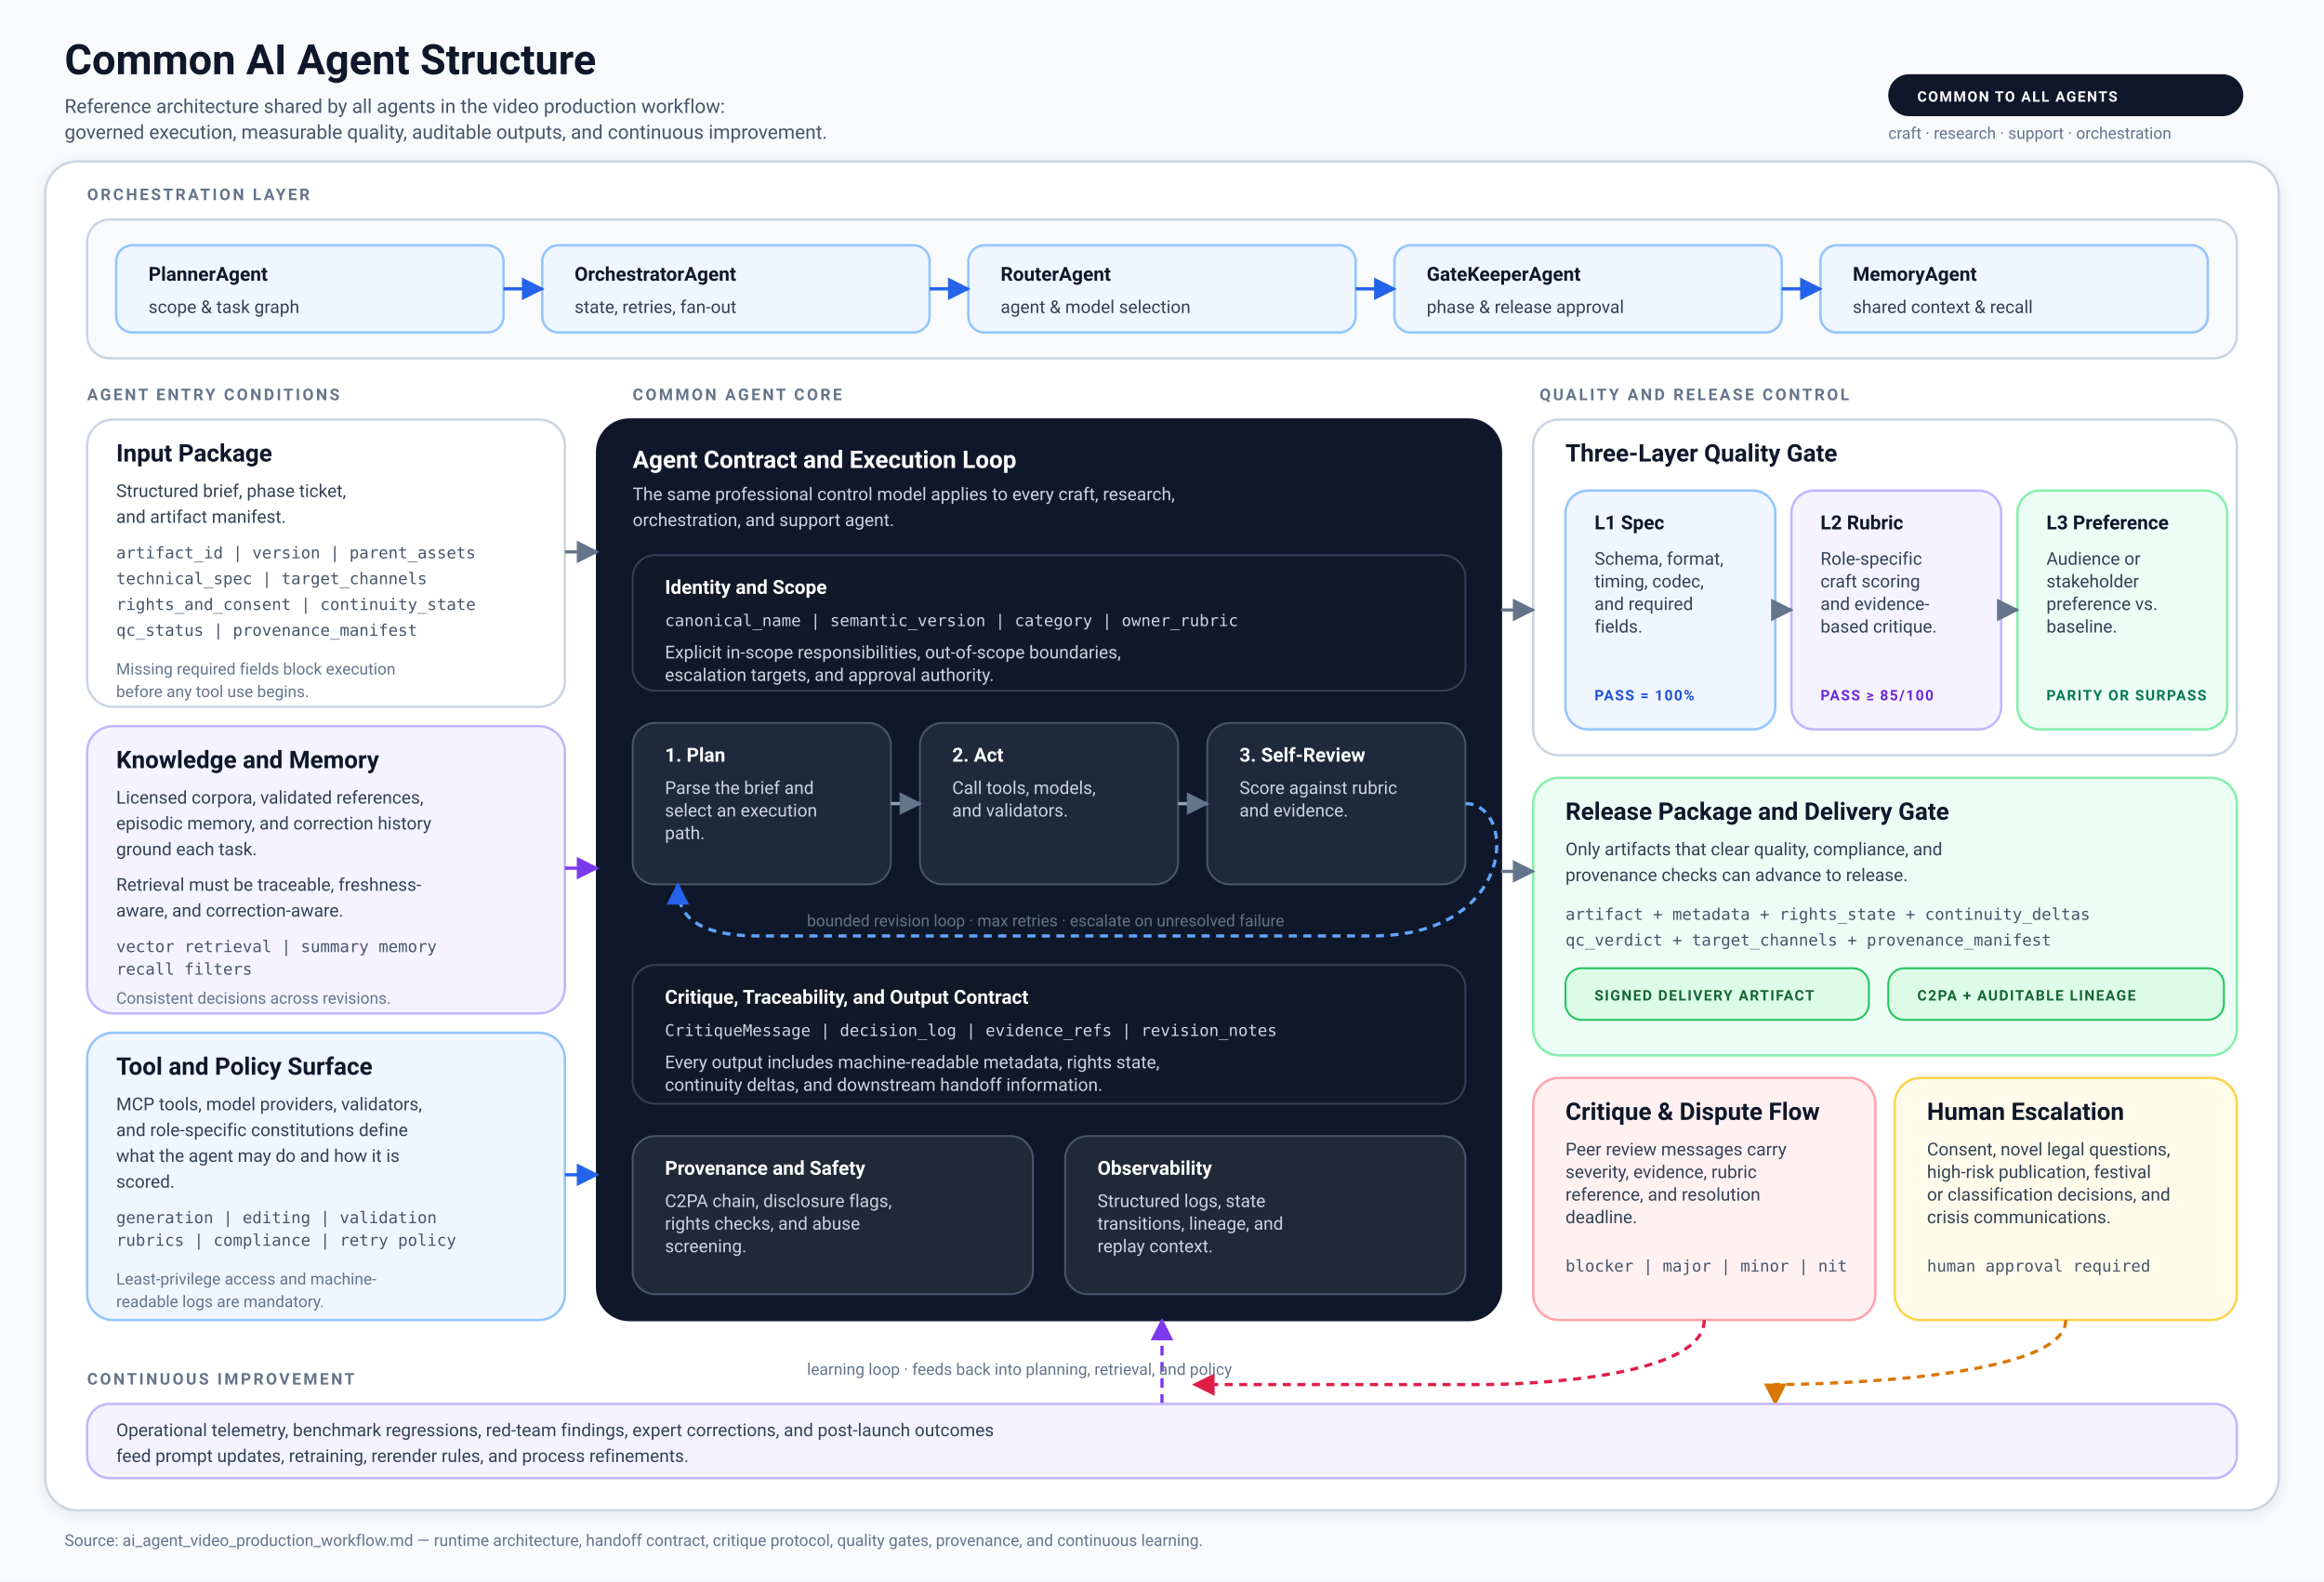
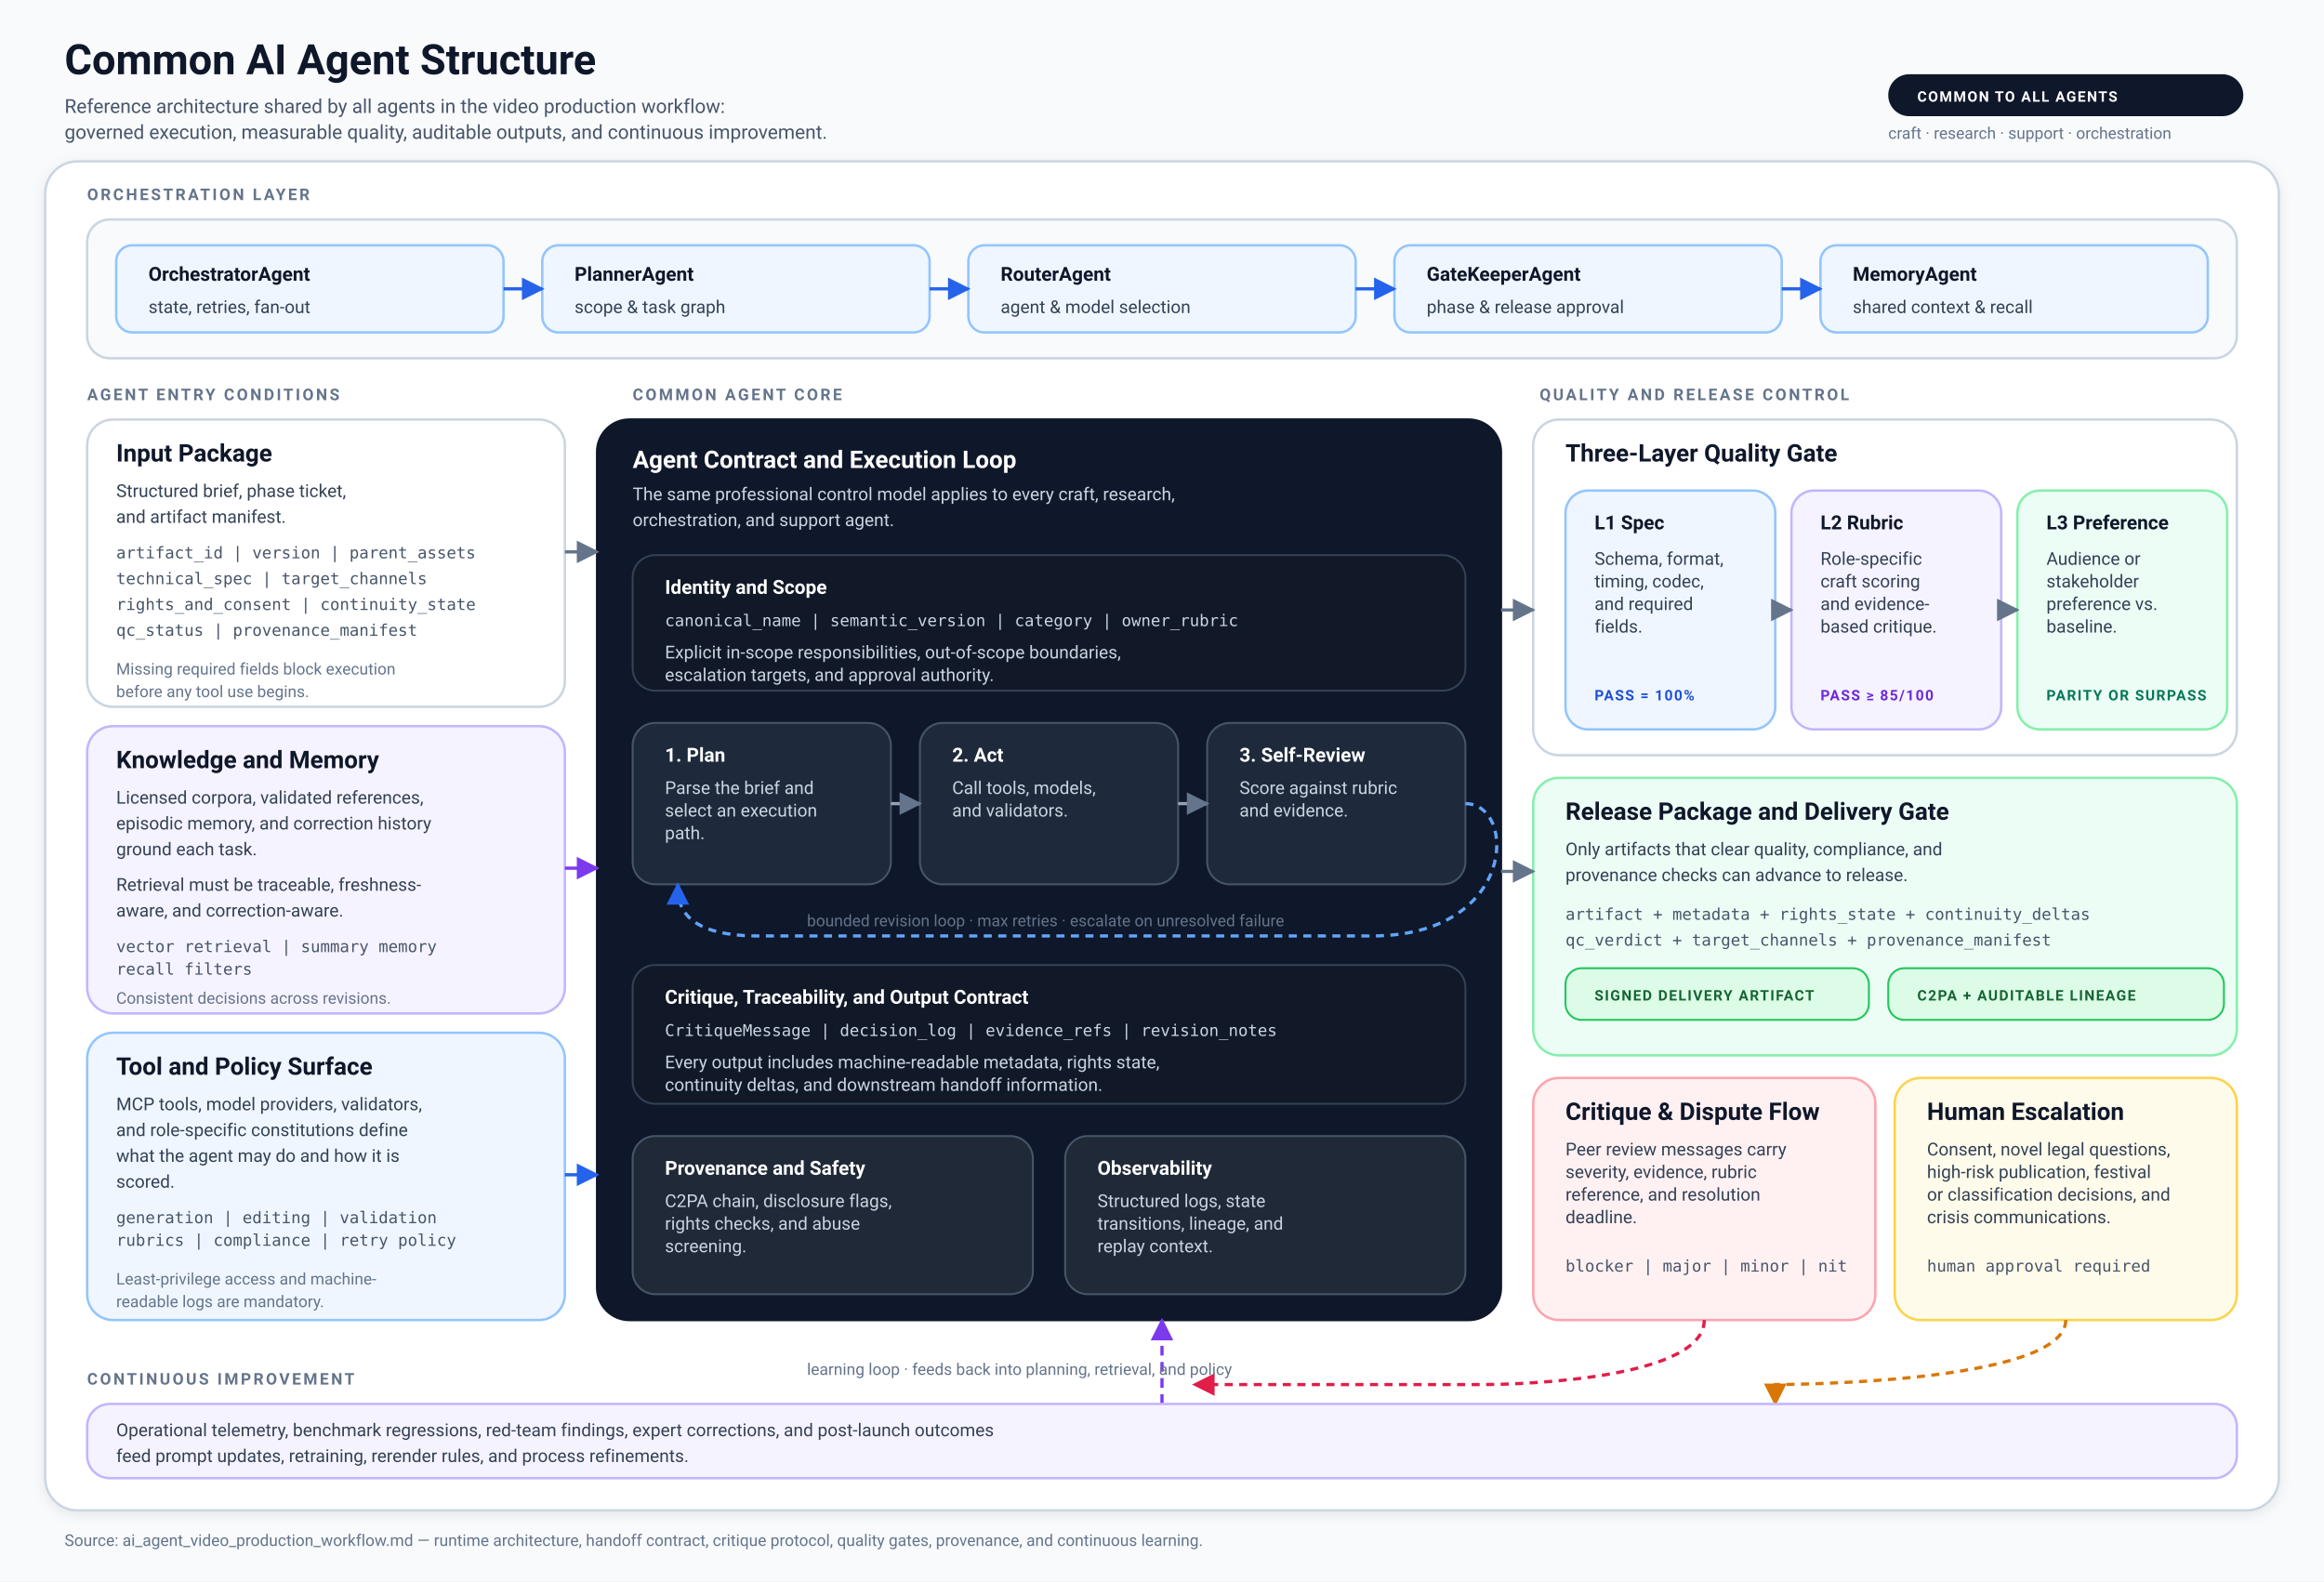
<svg xmlns="http://www.w3.org/2000/svg" viewBox="0 0 1440 980" role="img">
  <defs>
    <style>
      .bg { fill: #F8FAFC; }
      .panel { fill: #FFFFFF; stroke: #CBD5E1; stroke-width: 1.5; }
      .panel-soft { fill: #F8FAFC; stroke: #CBD5E1; stroke-width: 1.5; }
      .panel-dark { fill: #0F172A; stroke: #0F172A; stroke-width: 1.5; }
      .panel-blue { fill: #EFF6FF; stroke: #93C5FD; stroke-width: 1.5; }
      .panel-green { fill: #ECFDF5; stroke: #86EFAC; stroke-width: 1.5; }
      .panel-amber { fill: #FFFBEB; stroke: #FCD34D; stroke-width: 1.5; }
      .panel-purple { fill: #F5F3FF; stroke: #C4B5FD; stroke-width: 1.5; }
      .panel-rose { fill: #FFF1F2; stroke: #FDA4AF; stroke-width: 1.5; }
      .title { font: 700 26px -apple-system, BlinkMacSystemFont, 'Segoe UI', Roboto, Helvetica, Arial, sans-serif; fill: #0F172A; }
      .subtitle { font: 400 12px -apple-system, BlinkMacSystemFont, 'Segoe UI', Roboto, Helvetica, Arial, sans-serif; fill: #475569; }
      .section { font: 700 10px -apple-system, BlinkMacSystemFont, 'Segoe UI', Roboto, Helvetica, Arial, sans-serif; letter-spacing: 1.4px; fill: #64748B; }
      .h1 { font: 700 15px -apple-system, BlinkMacSystemFont, 'Segoe UI', Roboto, Helvetica, Arial, sans-serif; fill: #0F172A; }
      .h1-dark { font: 700 15px -apple-system, BlinkMacSystemFont, 'Segoe UI', Roboto, Helvetica, Arial, sans-serif; fill: #FFFFFF; }
      .h2 { font: 700 12px -apple-system, BlinkMacSystemFont, 'Segoe UI', Roboto, Helvetica, Arial, sans-serif; fill: #0F172A; }
      .h2w { font: 700 12px -apple-system, BlinkMacSystemFont, 'Segoe UI', Roboto, Helvetica, Arial, sans-serif; fill: #FFFFFF; }
      .body { font: 400 11px -apple-system, BlinkMacSystemFont, 'Segoe UI', Roboto, Helvetica, Arial, sans-serif; fill: #334155; }
      .body-dark { font: 400 11px -apple-system, BlinkMacSystemFont, 'Segoe UI', Roboto, Helvetica, Arial, sans-serif; fill: #CBD5E1; }
      .mono { font: 400 10px ui-monospace, 'SF Mono', Menlo, Consolas, monospace; fill: #475569; }
      .mono-dark { font: 400 10px ui-monospace, 'SF Mono', Menlo, Consolas, monospace; fill: #CBD5E1; }
      .badge { font: 700 9px -apple-system, BlinkMacSystemFont, 'Segoe UI', Roboto, Helvetica, Arial, sans-serif; letter-spacing: 0.8px; }
      .small { font: 400 10px -apple-system, BlinkMacSystemFont, 'Segoe UI', Roboto, Helvetica, Arial, sans-serif; fill: #64748B; }
      .footer { font: 400 10px -apple-system, BlinkMacSystemFont, 'Segoe UI', Roboto, Helvetica, Arial, sans-serif; fill: #64748B; }
    </style>
    <marker id="arrow-slate" viewBox="0 0 10 10" refX="9" refY="5" markerWidth="7" markerHeight="7" orient="auto-start-reverse">
      <path d="M 0 0 L 10 5 L 0 10 z" fill="#64748B" />
    </marker>
    <marker id="arrow-blue" viewBox="0 0 10 10" refX="9" refY="5" markerWidth="7" markerHeight="7" orient="auto-start-reverse">
      <path d="M 0 0 L 10 5 L 0 10 z" fill="#2563EB" />
    </marker>
    <marker id="arrow-green" viewBox="0 0 10 10" refX="9" refY="5" markerWidth="7" markerHeight="7" orient="auto-start-reverse">
      <path d="M 0 0 L 10 5 L 0 10 z" fill="#059669" />
    </marker>
    <marker id="arrow-purple" viewBox="0 0 10 10" refX="9" refY="5" markerWidth="7" markerHeight="7" orient="auto-start-reverse">
      <path d="M 0 0 L 10 5 L 0 10 z" fill="#7C3AED" />
    </marker>
    <marker id="arrow-amber" viewBox="0 0 10 10" refX="9" refY="5" markerWidth="7" markerHeight="7" orient="auto-start-reverse">
      <path d="M 0 0 L 10 5 L 0 10 z" fill="#D97706" />
    </marker>
    <marker id="arrow-rose" viewBox="0 0 10 10" refX="9" refY="5" markerWidth="7" markerHeight="7" orient="auto-start-reverse">
      <path d="M 0 0 L 10 5 L 0 10 z" fill="#E11D48" />
    </marker>
    <filter id="shadow" x="-20%" y="-20%" width="140%" height="140%">
      <feDropShadow dx="0" dy="2" stdDeviation="4" flood-color="#0F172A" flood-opacity="0.08" />
    </filter>
  </defs>
  <rect class="bg" x="0" y="0" width="1440" height="980" />
  <text x="40" y="46" class="title">Common AI Agent Structure</text>
  <text x="40" y="70" class="subtitle">Reference architecture shared by all agents in the video production workflow:</text>
  <text x="40" y="86" class="subtitle">governed execution, measurable quality, auditable outputs, and continuous improvement.</text>
  <rect x="1170" y="46" width="220" height="26" rx="13" fill="#0F172A" />
  <text x="1188" y="63" class="badge" fill="#FFFFFF">COMMON TO ALL AGENTS</text>
  <text x="1170" y="86" class="small">craft · research · support · orchestration</text>
  <g filter="url(#shadow)">
    <rect x="28" y="100" width="1384" height="836" rx="20" fill="#FFFFFF" stroke="#CBD5E1" stroke-width="1.5" />
  </g>
  <text x="54" y="124" class="section">ORCHESTRATION LAYER</text>
  <rect x="54" y="136" width="1332" height="86" rx="14" class="panel-soft" />
  <rect x="72" y="152" width="240" height="54" rx="10" class="panel-blue" />
-   <text x="92" y="174" class="h2">PlannerAgent</text>
-   <text x="92" y="194" class="body">scope &amp; task graph</text>
+   <text x="92" y="174" class="h2">OrchestratorAgent</text>
+   <text x="92" y="194" class="body">state, retries, fan-out</text>
  <rect x="336" y="152" width="240" height="54" rx="10" class="panel-blue" />
-   <text x="356" y="174" class="h2">OrchestratorAgent</text>
-   <text x="356" y="194" class="body">state, retries, fan-out</text>
+   <text x="356" y="174" class="h2">PlannerAgent</text>
+   <text x="356" y="194" class="body">scope &amp; task graph</text>
  <rect x="600" y="152" width="240" height="54" rx="10" class="panel-blue" />
  <text x="620" y="174" class="h2">RouterAgent</text>
  <text x="620" y="194" class="body">agent &amp; model selection</text>
  <rect x="864" y="152" width="240" height="54" rx="10" class="panel-blue" />
  <text x="884" y="174" class="h2">GateKeeperAgent</text>
  <text x="884" y="194" class="body">phase &amp; release approval</text>
  <rect x="1128" y="152" width="240" height="54" rx="10" class="panel-blue" />
  <text x="1148" y="174" class="h2">MemoryAgent</text>
  <text x="1148" y="194" class="body">shared context &amp; recall</text>
  <line x1="312" y1="179" x2="336" y2="179" stroke="#2563EB" stroke-width="2" marker-end="url(#arrow-blue)" />
  <line x1="576" y1="179" x2="600" y2="179" stroke="#2563EB" stroke-width="2" marker-end="url(#arrow-blue)" />
  <line x1="840" y1="179" x2="864" y2="179" stroke="#2563EB" stroke-width="2" marker-end="url(#arrow-blue)" />
  <line x1="1104" y1="179" x2="1128" y2="179" stroke="#2563EB" stroke-width="2" marker-end="url(#arrow-blue)" />
  <text x="54" y="248" class="section">AGENT ENTRY CONDITIONS</text>
  <text x="392" y="248" class="section">COMMON AGENT CORE</text>
  <text x="954" y="248" class="section">QUALITY AND RELEASE CONTROL</text>
  <rect x="54" y="260" width="296" height="178" rx="16" class="panel" />
  <text x="72" y="286" class="h1">Input Package</text>
  <text x="72" y="308" class="body">Structured brief, phase ticket,</text>
  <text x="72" y="324" class="body">and artifact manifest.</text>
  <text x="72" y="346" class="mono">artifact_id | version | parent_assets</text>
  <text x="72" y="362" class="mono">technical_spec | target_channels</text>
  <text x="72" y="378" class="mono">rights_and_consent | continuity_state</text>
  <text x="72" y="394" class="mono">qc_status | provenance_manifest</text>
  <text x="72" y="418" class="small">Missing required fields block execution</text>
  <text x="72" y="432" class="small">before any tool use begins.</text>
  <rect x="54" y="450" width="296" height="178" rx="16" class="panel-purple" />
  <text x="72" y="476" class="h1">Knowledge and Memory</text>
  <text x="72" y="498" class="body">Licensed corpora, validated references,</text>
  <text x="72" y="514" class="body">episodic memory, and correction history</text>
  <text x="72" y="530" class="body">ground each task.</text>
  <text x="72" y="552" class="body">Retrieval must be traceable, freshness-</text>
  <text x="72" y="568" class="body">aware, and correction-aware.</text>
  <text x="72" y="590" class="mono">vector retrieval | summary memory</text>
  <text x="72" y="604" class="mono">recall filters</text>
  <text x="72" y="622" class="small">Consistent decisions across revisions.</text>
  <rect x="54" y="640" width="296" height="178" rx="16" class="panel-blue" />
  <text x="72" y="666" class="h1">Tool and Policy Surface</text>
  <text x="72" y="688" class="body">MCP tools, model providers, validators,</text>
  <text x="72" y="704" class="body">and role-specific constitutions define</text>
  <text x="72" y="720" class="body">what the agent may do and how it is</text>
  <text x="72" y="736" class="body">scored.</text>
  <text x="72" y="758" class="mono">generation | editing | validation</text>
  <text x="72" y="772" class="mono">rubrics | compliance | retry policy</text>
  <text x="72" y="796" class="small">Least-privilege access and machine-</text>
  <text x="72" y="810" class="small">readable logs are mandatory.</text>
  <rect x="370" y="260" width="560" height="558" rx="20" class="panel-dark" />
  <text x="392" y="290" class="h1-dark">Agent Contract and Execution Loop</text>
  <text x="392" y="310" class="body-dark">The same professional control model applies to every craft, research,</text>
  <text x="392" y="326" class="body-dark">orchestration, and support agent.</text>
  <rect x="392" y="344" width="516" height="84" rx="14" fill="#111827" stroke="#334155" stroke-width="1.2" />
  <text x="412" y="368" class="h2w">Identity and Scope</text>
  <text x="412" y="388" class="mono-dark">canonical_name | semantic_version | category | owner_rubric</text>
  <text x="412" y="408" class="body-dark">Explicit in-scope responsibilities, out-of-scope boundaries,</text>
  <text x="412" y="422" class="body-dark">escalation targets, and approval authority.</text>
  <rect x="392" y="448" width="160" height="100" rx="14" fill="#1E293B" stroke="#475569" stroke-width="1.2" />
  <text x="412" y="472" class="h2w">1. Plan</text>
  <text x="412" y="492" class="body-dark">Parse the brief and</text>
  <text x="412" y="506" class="body-dark">select an execution</text>
  <text x="412" y="520" class="body-dark">path.</text>
  <rect x="570" y="448" width="160" height="100" rx="14" fill="#1E293B" stroke="#475569" stroke-width="1.2" />
  <text x="590" y="472" class="h2w">2. Act</text>
  <text x="590" y="492" class="body-dark">Call tools, models,</text>
  <text x="590" y="506" class="body-dark">and validators.</text>
  <rect x="748" y="448" width="160" height="100" rx="14" fill="#1E293B" stroke="#475569" stroke-width="1.2" />
  <text x="768" y="472" class="h2w">3. Self-Review</text>
  <text x="768" y="492" class="body-dark">Score against rubric</text>
  <text x="768" y="506" class="body-dark">and evidence.</text>
  <line x1="552" y1="498" x2="570" y2="498" stroke="#94A3B8" stroke-width="2" marker-end="url(#arrow-slate)" />
  <line x1="730" y1="498" x2="748" y2="498" stroke="#94A3B8" stroke-width="2" marker-end="url(#arrow-slate)" />
  <path d="M 908 498 C 940 498 940 580 850 580 L 470 580 C 420 580 420 558 420 548" fill="none" stroke="#60A5FA" stroke-width="2" marker-end="url(#arrow-blue)" stroke-dasharray="5 4" />
  <text x="500" y="574" class="small" fill="#93C5FD">bounded revision loop · max retries · escalate on unresolved failure</text>
  <rect x="392" y="598" width="516" height="86" rx="14" fill="#111827" stroke="#334155" stroke-width="1.2" />
  <text x="412" y="622" class="h2w">Critique, Traceability, and Output Contract</text>
  <text x="412" y="642" class="mono-dark">CritiqueMessage | decision_log | evidence_refs | revision_notes</text>
  <text x="412" y="662" class="body-dark">Every output includes machine-readable metadata, rights state,</text>
  <text x="412" y="676" class="body-dark">continuity deltas, and downstream handoff information.</text>
  <rect x="392" y="704" width="248" height="98" rx="14" fill="#1F2937" stroke="#475569" stroke-width="1.2" />
  <text x="412" y="728" class="h2w">Provenance and Safety</text>
  <text x="412" y="748" class="body-dark">C2PA chain, disclosure flags,</text>
  <text x="412" y="762" class="body-dark">rights checks, and abuse</text>
  <text x="412" y="776" class="body-dark">screening.</text>
  <rect x="660" y="704" width="248" height="98" rx="14" fill="#1F2937" stroke="#475569" stroke-width="1.2" />
  <text x="680" y="728" class="h2w">Observability</text>
  <text x="680" y="748" class="body-dark">Structured logs, state</text>
  <text x="680" y="762" class="body-dark">transitions, lineage, and</text>
  <text x="680" y="776" class="body-dark">replay context.</text>
  <rect x="950" y="260" width="436" height="208" rx="16" class="panel" />
  <text x="970" y="286" class="h1">Three-Layer Quality Gate</text>
  <rect x="970" y="304" width="130" height="148" rx="14" class="panel-blue" />
  <text x="988" y="328" class="h2">L1 Spec</text>
  <text x="988" y="350" class="body">Schema, format,</text>
  <text x="988" y="364" class="body">timing, codec,</text>
  <text x="988" y="378" class="body">and required</text>
  <text x="988" y="392" class="body">fields.</text>
  <text x="988" y="434" class="badge" fill="#1D4ED8">PASS = 100%</text>
  <rect x="1110" y="304" width="130" height="148" rx="14" class="panel-purple" />
  <text x="1128" y="328" class="h2">L2 Rubric</text>
  <text x="1128" y="350" class="body">Role-specific</text>
  <text x="1128" y="364" class="body">craft scoring</text>
  <text x="1128" y="378" class="body">and evidence-</text>
  <text x="1128" y="392" class="body">based critique.</text>
  <text x="1128" y="434" class="badge" fill="#6D28D9">PASS ≥ 85/100</text>
  <rect x="1250" y="304" width="130" height="148" rx="14" class="panel-green" />
  <text x="1268" y="328" class="h2">L3 Preference</text>
  <text x="1268" y="350" class="body">Audience or</text>
  <text x="1268" y="364" class="body">stakeholder</text>
  <text x="1268" y="378" class="body">preference vs.</text>
  <text x="1268" y="392" class="body">baseline.</text>
  <text x="1268" y="434" class="badge" fill="#047857">PARITY OR SURPASS</text>
  <line x1="1100" y1="378" x2="1110" y2="378" stroke="#64748B" stroke-width="2" marker-end="url(#arrow-slate)" />
  <line x1="1240" y1="378" x2="1250" y2="378" stroke="#64748B" stroke-width="2" marker-end="url(#arrow-slate)" />
  <rect x="950" y="482" width="436" height="172" rx="16" class="panel-green" />
  <text x="970" y="508" class="h1">Release Package and Delivery Gate</text>
  <text x="970" y="530" class="body">Only artifacts that clear quality, compliance, and</text>
  <text x="970" y="546" class="body">provenance checks can advance to release.</text>
  <text x="970" y="570" class="mono">artifact + metadata + rights_state + continuity_deltas</text>
  <text x="970" y="586" class="mono">qc_verdict + target_channels + provenance_manifest</text>
  <rect x="970" y="600" width="188" height="32" rx="10" fill="#DCFCE7" stroke="#22C55E" stroke-width="1.2" />
  <text x="988" y="620" class="badge" fill="#166534">SIGNED DELIVERY ARTIFACT</text>
  <rect x="1170" y="600" width="208" height="32" rx="10" fill="#DCFCE7" stroke="#22C55E" stroke-width="1.2" />
  <text x="1188" y="620" class="badge" fill="#166534">C2PA + AUDITABLE LINEAGE</text>
  <rect x="950" y="668" width="212" height="150" rx="16" class="panel-rose" />
  <text x="970" y="694" class="h1">Critique &amp; Dispute Flow</text>
  <text x="970" y="716" class="body">Peer review messages carry</text>
  <text x="970" y="730" class="body">severity, evidence, rubric</text>
  <text x="970" y="744" class="body">reference, and resolution</text>
  <text x="970" y="758" class="body">deadline.</text>
  <text x="970" y="788" class="mono">blocker | major | minor | nit</text>
  <rect x="1174" y="668" width="212" height="150" rx="16" class="panel-amber" />
  <text x="1194" y="694" class="h1">Human Escalation</text>
  <text x="1194" y="716" class="body">Consent, novel legal questions,</text>
  <text x="1194" y="730" class="body">high-risk publication, festival</text>
  <text x="1194" y="744" class="body">or classification decisions, and</text>
  <text x="1194" y="758" class="body">crisis communications.</text>
  <text x="1194" y="788" class="mono">human approval required</text>
  <line x1="350" y1="342" x2="370" y2="342" stroke="#64748B" stroke-width="2" marker-end="url(#arrow-slate)" />
  <line x1="350" y1="538" x2="370" y2="538" stroke="#7C3AED" stroke-width="2" marker-end="url(#arrow-purple)" />
  <line x1="350" y1="728" x2="370" y2="728" stroke="#2563EB" stroke-width="2" marker-end="url(#arrow-blue)" />
  <line x1="930" y1="540" x2="950" y2="540" stroke="#64748B" stroke-width="2" marker-end="url(#arrow-slate)" />
  <line x1="930" y1="378" x2="950" y2="378" stroke="#64748B" stroke-width="2" marker-end="url(#arrow-slate)" />
  <path d="M 1056 818 C 1056 858 920 858 920 858 L 740 858" fill="none" stroke="#E11D48" stroke-width="2" marker-end="url(#arrow-rose)" stroke-dasharray="5 4" />
  <path d="M 1280 818 C 1280 858 1100 858 1100 858 L 1100 870" fill="none" stroke="#D97706" stroke-width="2" marker-end="url(#arrow-amber)" stroke-dasharray="5 4" />
  <path d="M 720 870 L 720 818" fill="none" stroke="#7C3AED" stroke-width="2" marker-end="url(#arrow-purple)" stroke-dasharray="6 4" />
  <text x="500" y="852" class="small" fill="#7C3AED">learning loop · feeds back into planning, retrieval, and policy</text>
  <text x="54" y="858" class="section">CONTINUOUS IMPROVEMENT</text>
  <rect x="54" y="870" width="1332" height="46" rx="14" class="panel-purple" />
  <text x="72" y="890" class="body">Operational telemetry, benchmark regressions, red-team findings, expert corrections, and post-launch outcomes</text>
  <text x="72" y="906" class="body">feed prompt updates, retraining, rerender rules, and process refinements.</text>
  <text x="40" y="958" class="footer">Source: ai_agent_video_production_workflow.md — runtime architecture, handoff contract, critique protocol, quality gates, provenance, and continuous learning.</text>
</svg>
